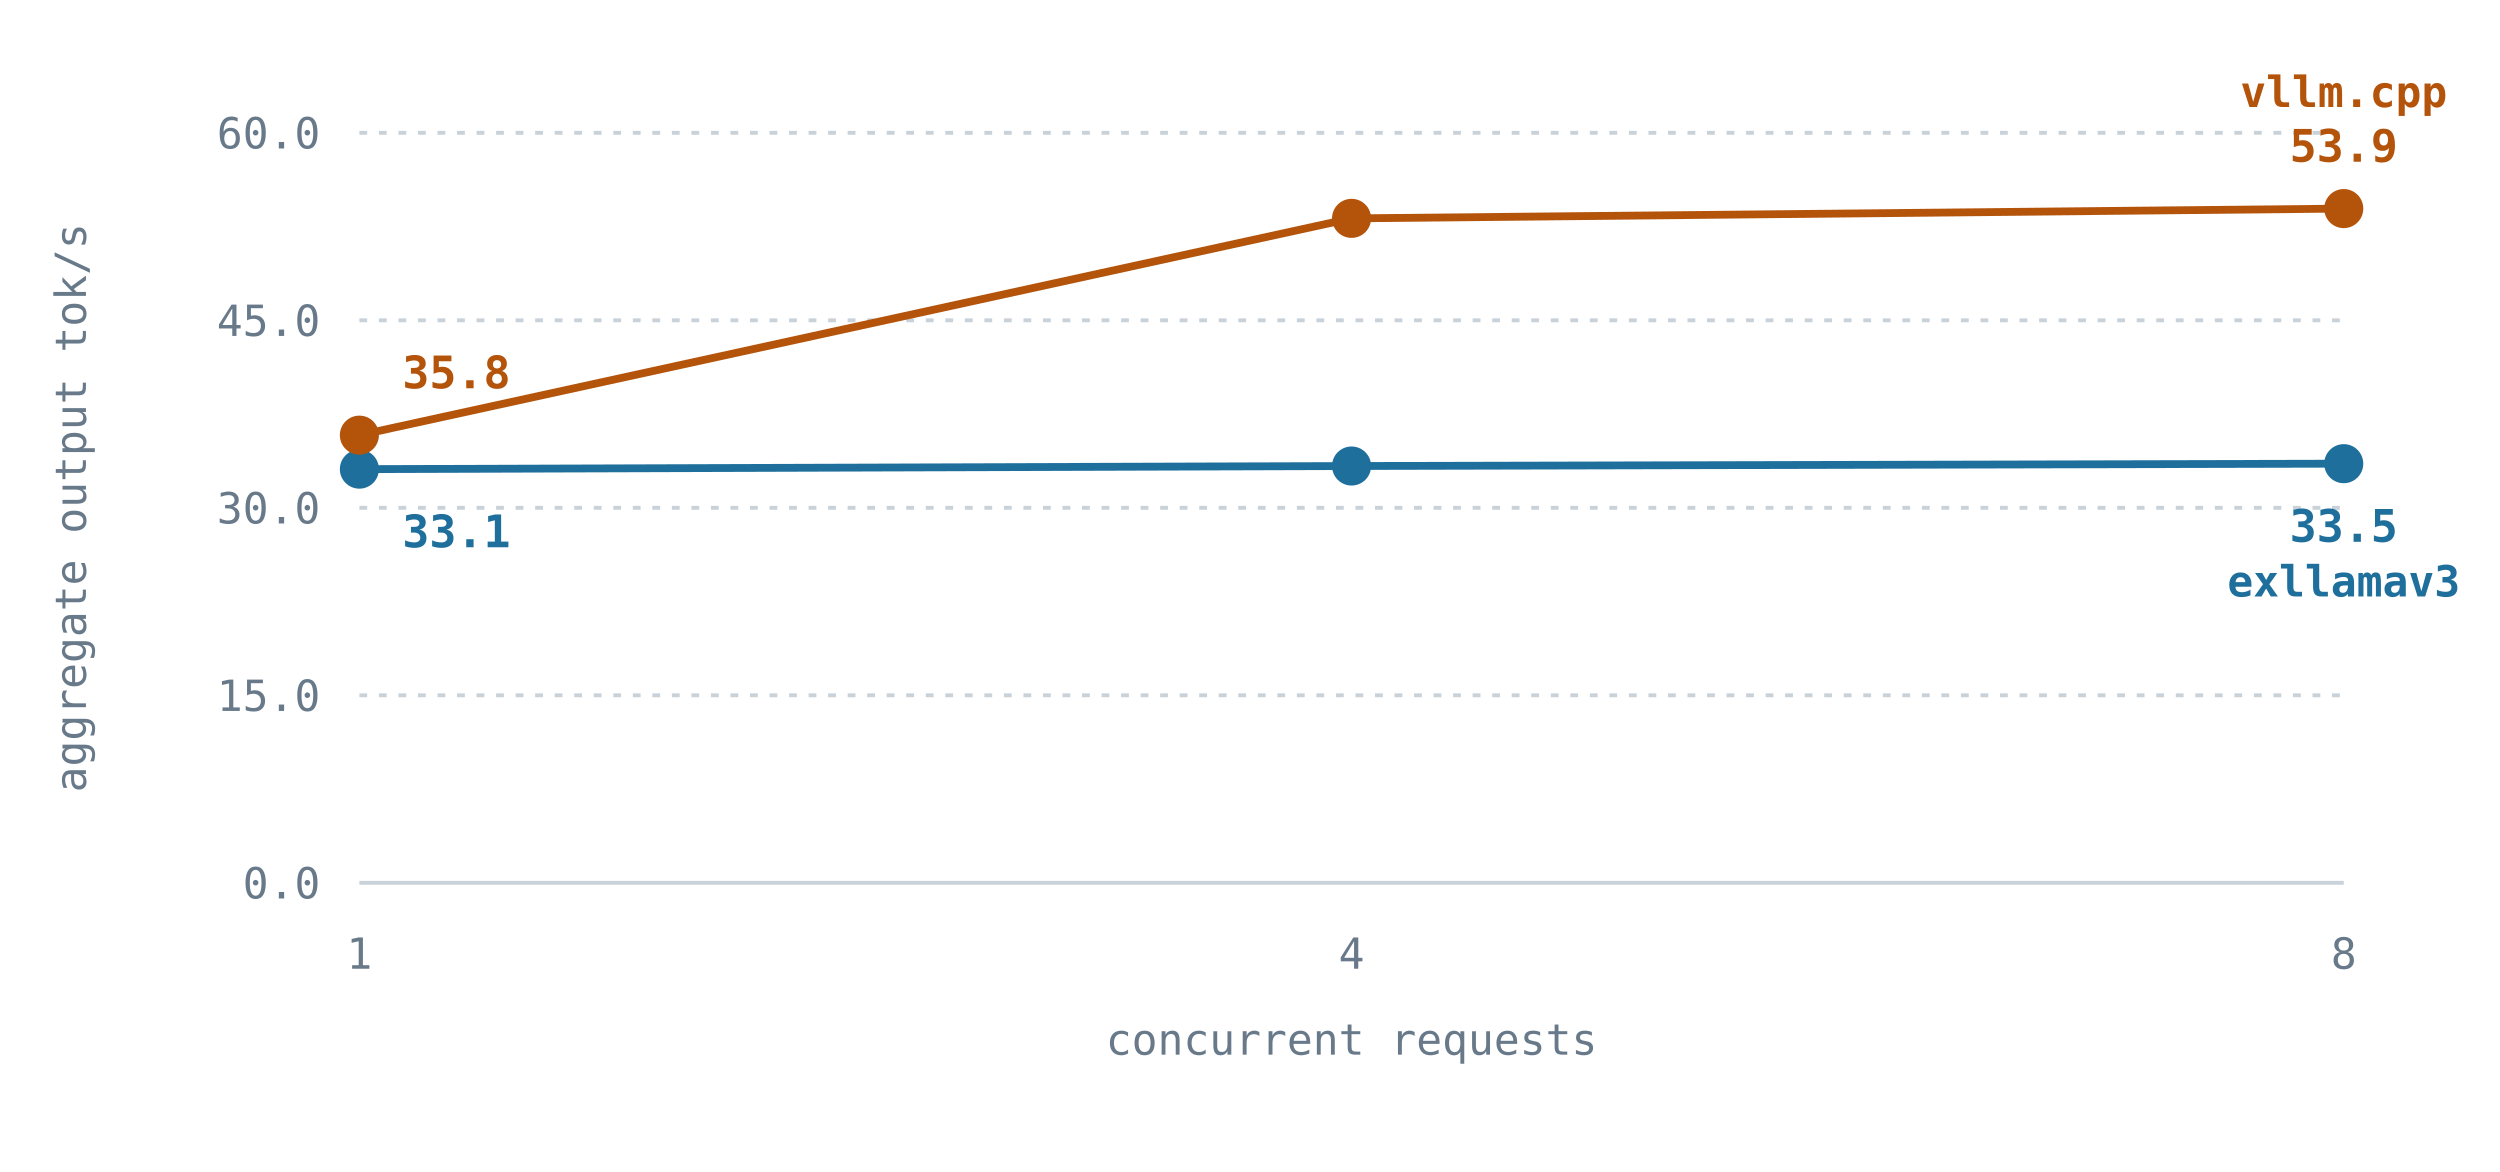
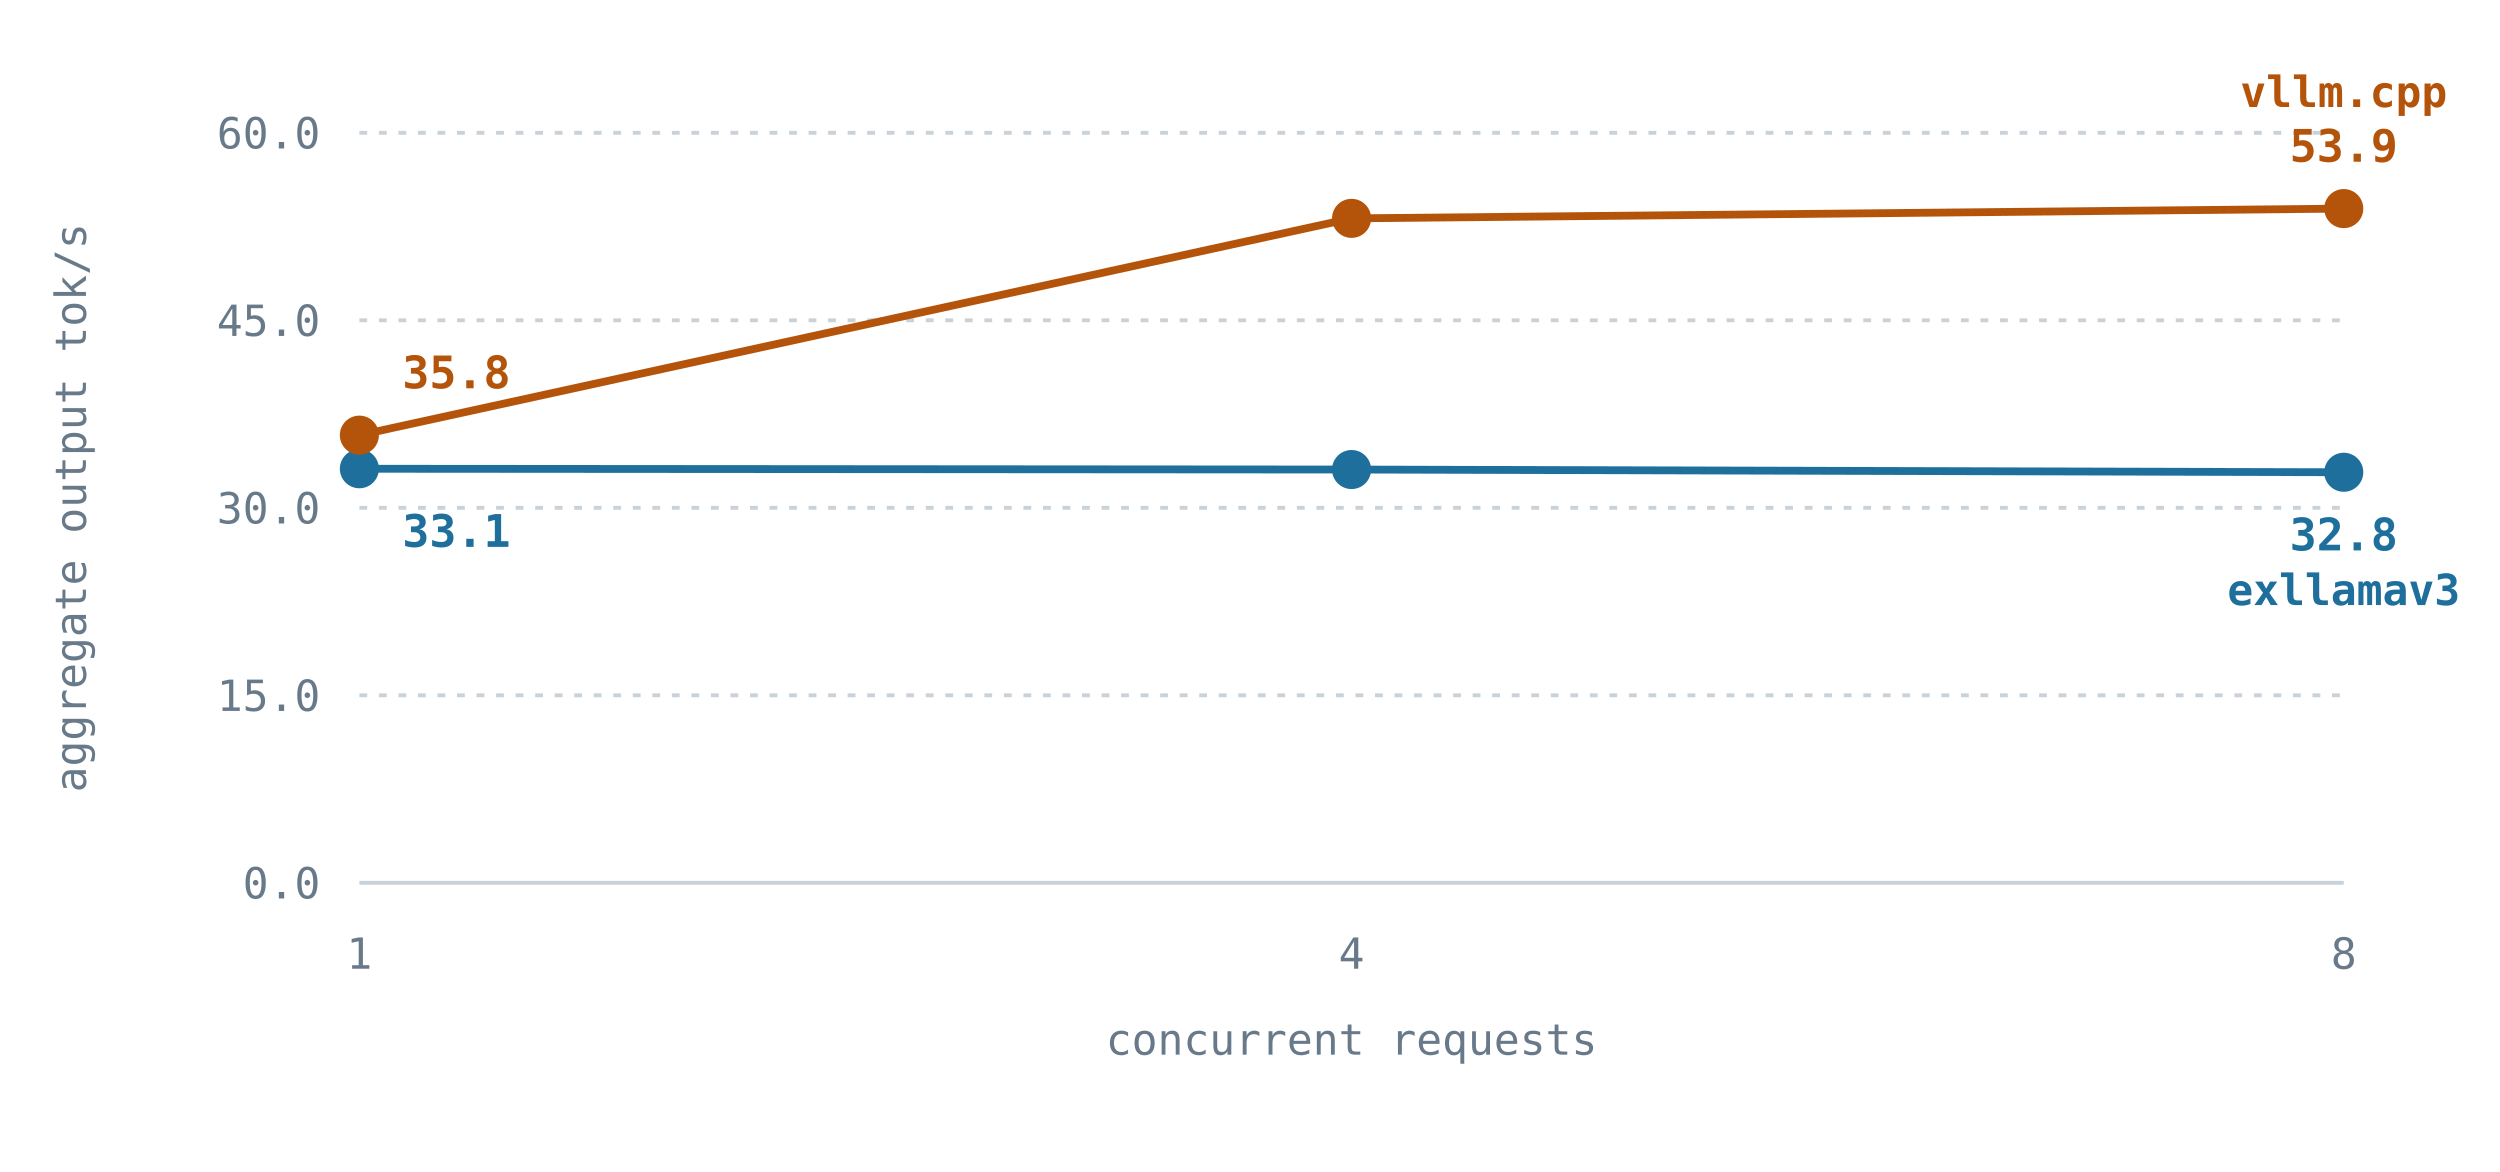
<svg xmlns="http://www.w3.org/2000/svg" viewBox="0 0 640 300" width="640" height="300" role="img" aria-labelledby="t d">
  <line x1="92" y1="226.0" x2="600" y2="226.0" stroke="#c9d2d9" stroke-width="1" />
  <text x="82.0" y="230.0" fill="#68798a" font-size="11" font-family="ui-monospace,SFMono-Regular,Menlo,Consolas,'DejaVu Sans Mono',monospace" font-weight="400" text-anchor="end">0.0</text>
  <line x1="92" y1="178.0" x2="600" y2="178.0" stroke="#c9d2d9" stroke-width="1" stroke-dasharray="2 3" />
  <text x="82.0" y="182.0" fill="#68798a" font-size="11" font-family="ui-monospace,SFMono-Regular,Menlo,Consolas,'DejaVu Sans Mono',monospace" font-weight="400" text-anchor="end">15.0</text>
  <line x1="92" y1="130.0" x2="600" y2="130.0" stroke="#c9d2d9" stroke-width="1" stroke-dasharray="2 3" />
  <text x="82.0" y="134.0" fill="#68798a" font-size="11" font-family="ui-monospace,SFMono-Regular,Menlo,Consolas,'DejaVu Sans Mono',monospace" font-weight="400" text-anchor="end">30.0</text>
  <line x1="92" y1="82.0" x2="600" y2="82.0" stroke="#c9d2d9" stroke-width="1" stroke-dasharray="2 3" />
  <text x="82.0" y="86.0" fill="#68798a" font-size="11" font-family="ui-monospace,SFMono-Regular,Menlo,Consolas,'DejaVu Sans Mono',monospace" font-weight="400" text-anchor="end">45.0</text>
  <line x1="92" y1="34.0" x2="600" y2="34.0" stroke="#c9d2d9" stroke-width="1" stroke-dasharray="2 3" />
  <text x="82.0" y="38.0" fill="#68798a" font-size="11" font-family="ui-monospace,SFMono-Regular,Menlo,Consolas,'DejaVu Sans Mono',monospace" font-weight="400" text-anchor="end">60.0</text>
  <text x="22" y="130" fill="#68798a" font-size="11" font-family="ui-monospace,SFMono-Regular,Menlo,Consolas,'DejaVu Sans Mono',monospace" text-anchor="middle" transform="rotate(-90 22 130)">aggregate output tok/s</text>
-   <polyline points="92.0,120.1 346.0,119.3 600.0,118.7" fill="none" stroke="#1f6f9c" stroke-width="2" stroke-linejoin="round" />
-   <circle cx="92.0" cy="120.1" r="5" fill="#1f6f9c" />
-   <circle cx="346.0" cy="119.3" r="5" fill="#1f6f9c" />
-   <circle cx="600.0" cy="118.7" r="5" fill="#1f6f9c" />
-   <text x="103.0" y="140.1" fill="#1f6f9c" font-size="11.5" font-family="ui-monospace,SFMono-Regular,Menlo,Consolas,'DejaVu Sans Mono',monospace" font-weight="600" text-anchor="start">33.1</text>
-   <text x="600.0" y="138.7" fill="#1f6f9c" font-size="11.5" font-family="ui-monospace,SFMono-Regular,Menlo,Consolas,'DejaVu Sans Mono',monospace" font-weight="600" text-anchor="middle">33.5</text>
-   <text x="600.0" y="152.7" fill="#1f6f9c" font-size="11" font-family="ui-monospace,SFMono-Regular,Menlo,Consolas,'DejaVu Sans Mono',monospace" font-weight="600" text-anchor="middle">exllamav3</text>
+   <polyline points="92.0,120.0 346.0,120.2 600.0,120.9" fill="none" stroke="#1f6f9c" stroke-width="2" stroke-linejoin="round" />
+   <circle cx="92.0" cy="120.0" r="5" fill="#1f6f9c" />
+   <circle cx="346.0" cy="120.2" r="5" fill="#1f6f9c" />
+   <circle cx="600.0" cy="120.9" r="5" fill="#1f6f9c" />
+   <text x="103.0" y="140.0" fill="#1f6f9c" font-size="11.5" font-family="ui-monospace,SFMono-Regular,Menlo,Consolas,'DejaVu Sans Mono',monospace" font-weight="600" text-anchor="start">33.1</text>
+   <text x="600.0" y="140.9" fill="#1f6f9c" font-size="11.5" font-family="ui-monospace,SFMono-Regular,Menlo,Consolas,'DejaVu Sans Mono',monospace" font-weight="600" text-anchor="middle">32.8</text>
+   <text x="600.0" y="154.9" fill="#1f6f9c" font-size="11" font-family="ui-monospace,SFMono-Regular,Menlo,Consolas,'DejaVu Sans Mono',monospace" font-weight="600" text-anchor="middle">exllamav3</text>
  <polyline points="92.0,111.4 346.0,55.9 600.0,53.4" fill="none" stroke="#b4530a" stroke-width="2" stroke-linejoin="round" />
  <circle cx="92.0" cy="111.4" r="5" fill="#b4530a" />
  <circle cx="346.0" cy="55.9" r="5" fill="#b4530a" />
  <circle cx="600.0" cy="53.4" r="5" fill="#b4530a" />
  <text x="103.0" y="99.4" fill="#b4530a" font-size="11.5" font-family="ui-monospace,SFMono-Regular,Menlo,Consolas,'DejaVu Sans Mono',monospace" font-weight="600" text-anchor="start">35.8</text>
  <text x="600.0" y="41.4" fill="#b4530a" font-size="11.5" font-family="ui-monospace,SFMono-Regular,Menlo,Consolas,'DejaVu Sans Mono',monospace" font-weight="600" text-anchor="middle">53.9</text>
  <text x="600.0" y="27.4" fill="#b4530a" font-size="11" font-family="ui-monospace,SFMono-Regular,Menlo,Consolas,'DejaVu Sans Mono',monospace" font-weight="600" text-anchor="middle">vllm.cpp</text>
  <text x="92.0" y="248.0" fill="#68798a" font-size="11" font-family="ui-monospace,SFMono-Regular,Menlo,Consolas,'DejaVu Sans Mono',monospace" font-weight="400" text-anchor="middle">1</text>
  <text x="346.0" y="248.0" fill="#68798a" font-size="11" font-family="ui-monospace,SFMono-Regular,Menlo,Consolas,'DejaVu Sans Mono',monospace" font-weight="400" text-anchor="middle">4</text>
  <text x="600.0" y="248.0" fill="#68798a" font-size="11" font-family="ui-monospace,SFMono-Regular,Menlo,Consolas,'DejaVu Sans Mono',monospace" font-weight="400" text-anchor="middle">8</text>
  <text x="346.0" y="270.0" fill="#68798a" font-size="11" font-family="ui-monospace,SFMono-Regular,Menlo,Consolas,'DejaVu Sans Mono',monospace" font-weight="400" text-anchor="middle">concurrent requests</text>
</svg>
